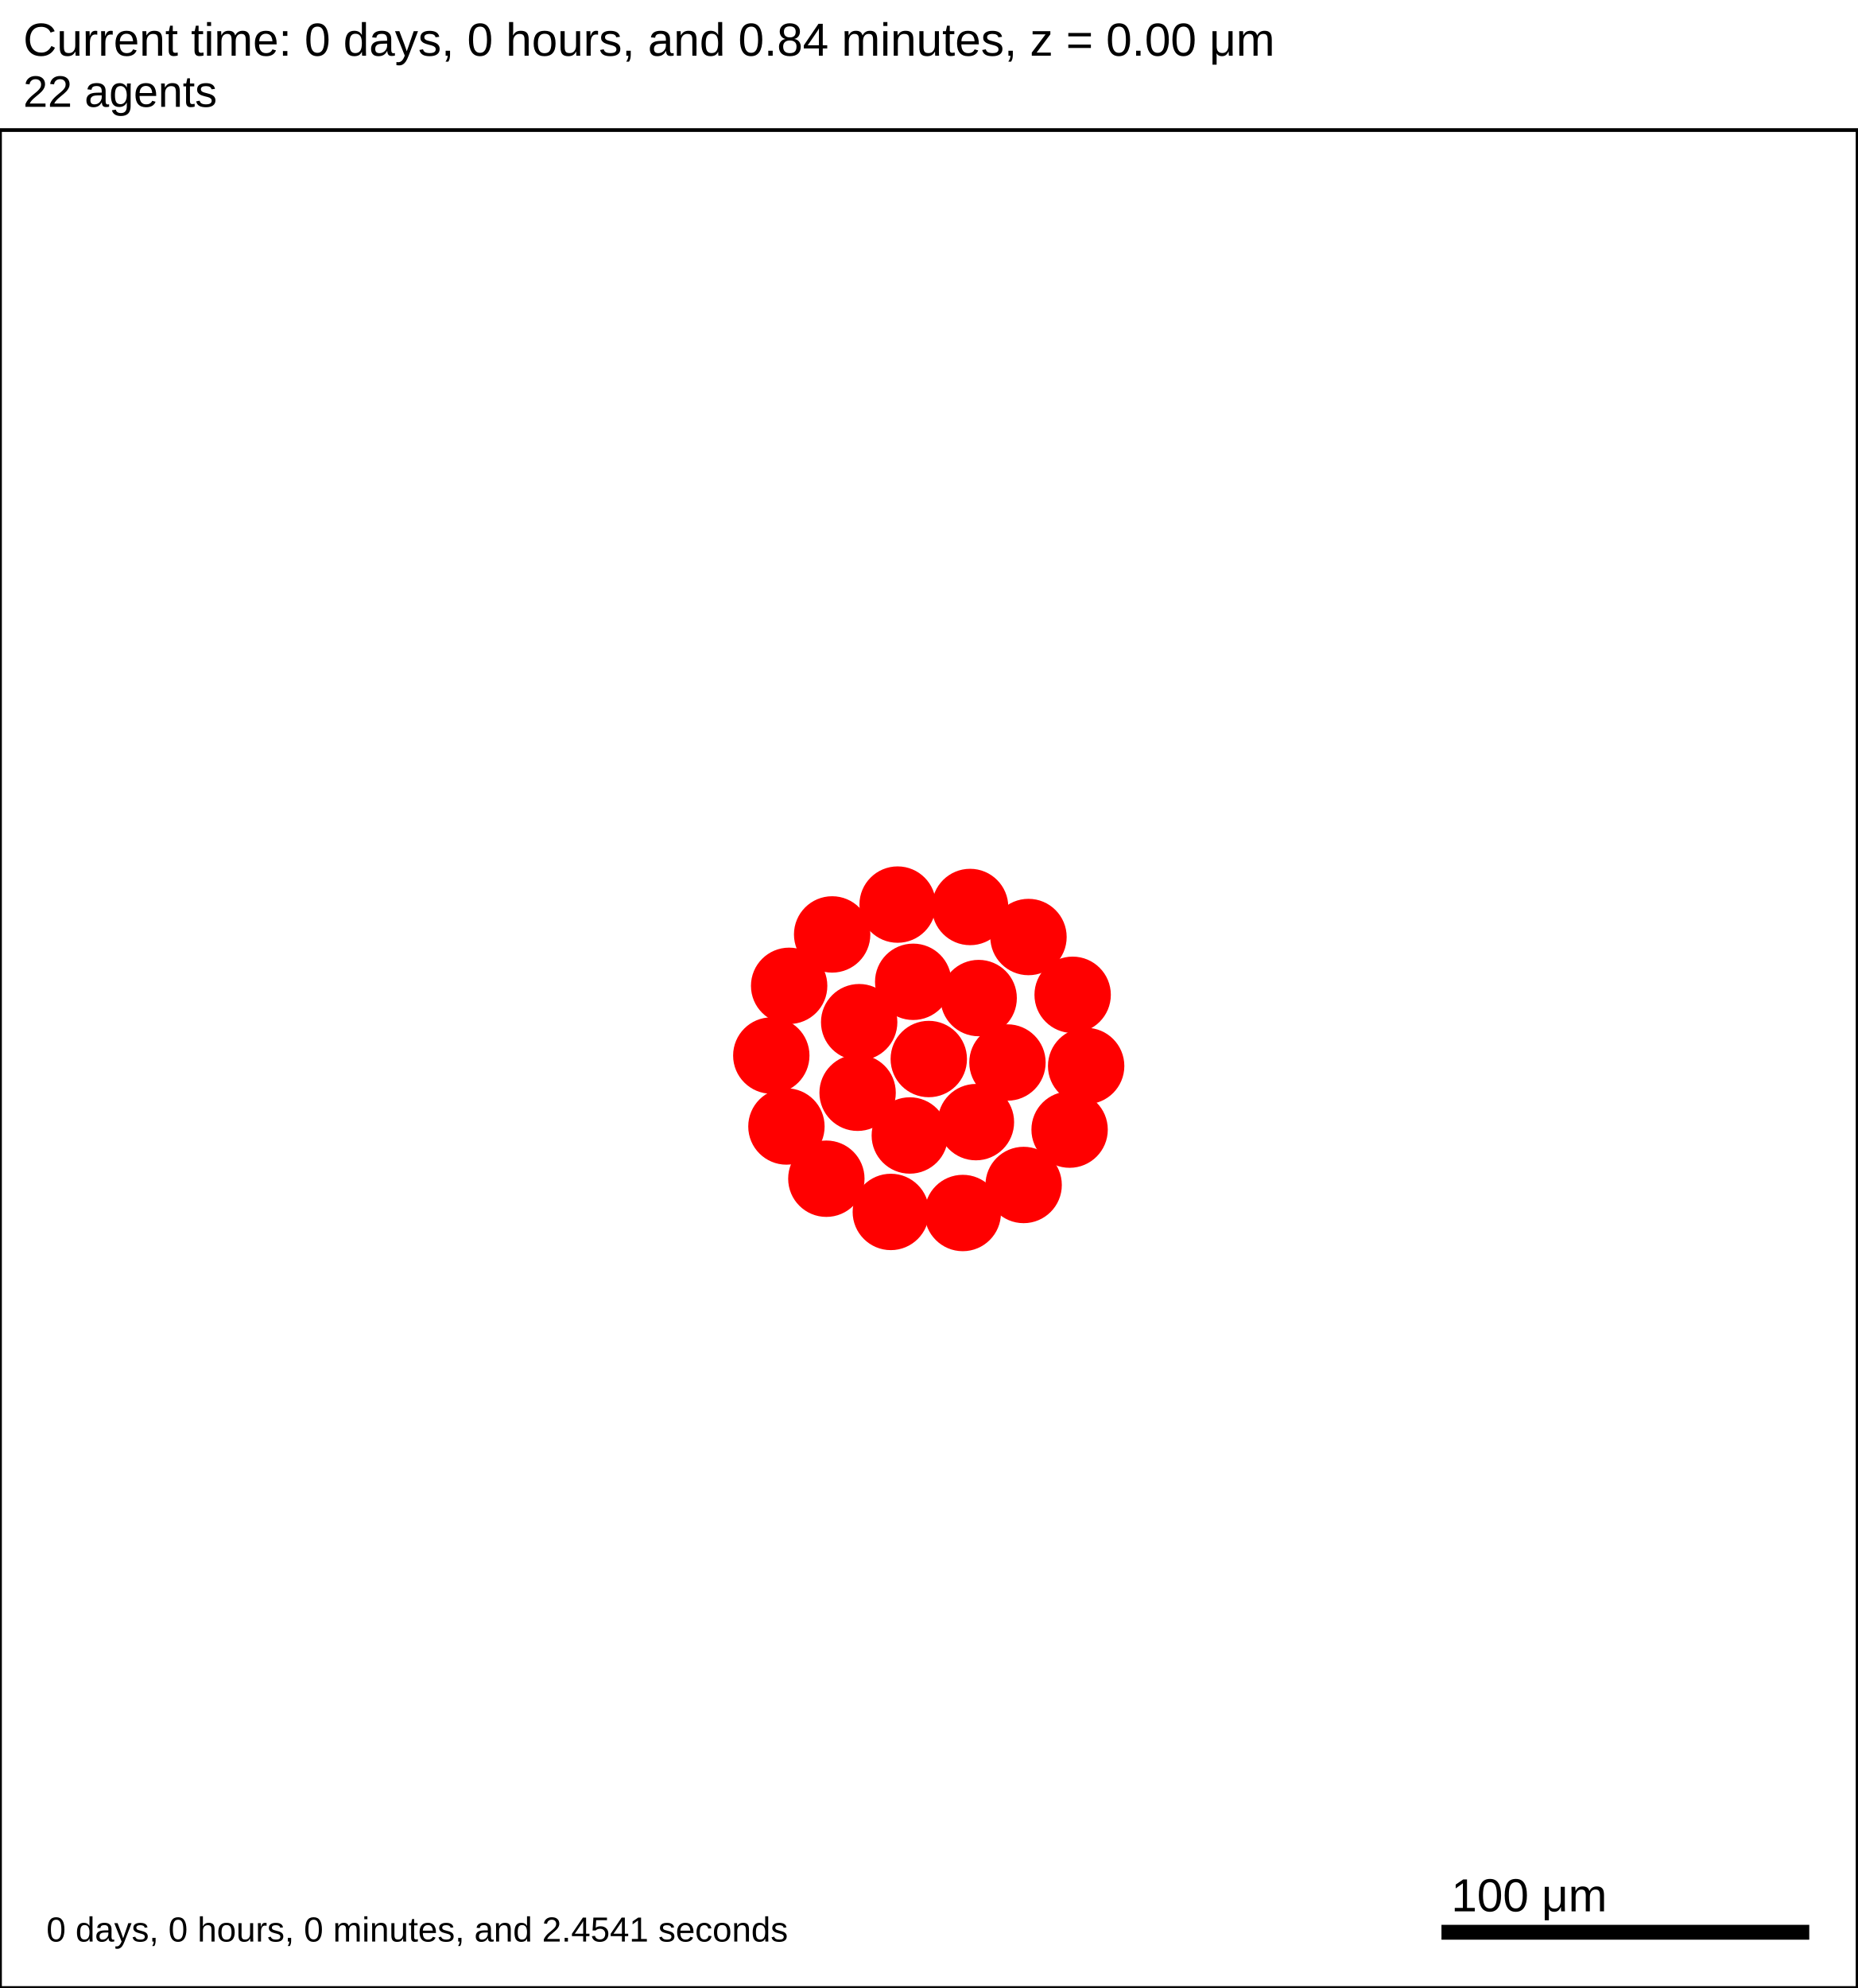
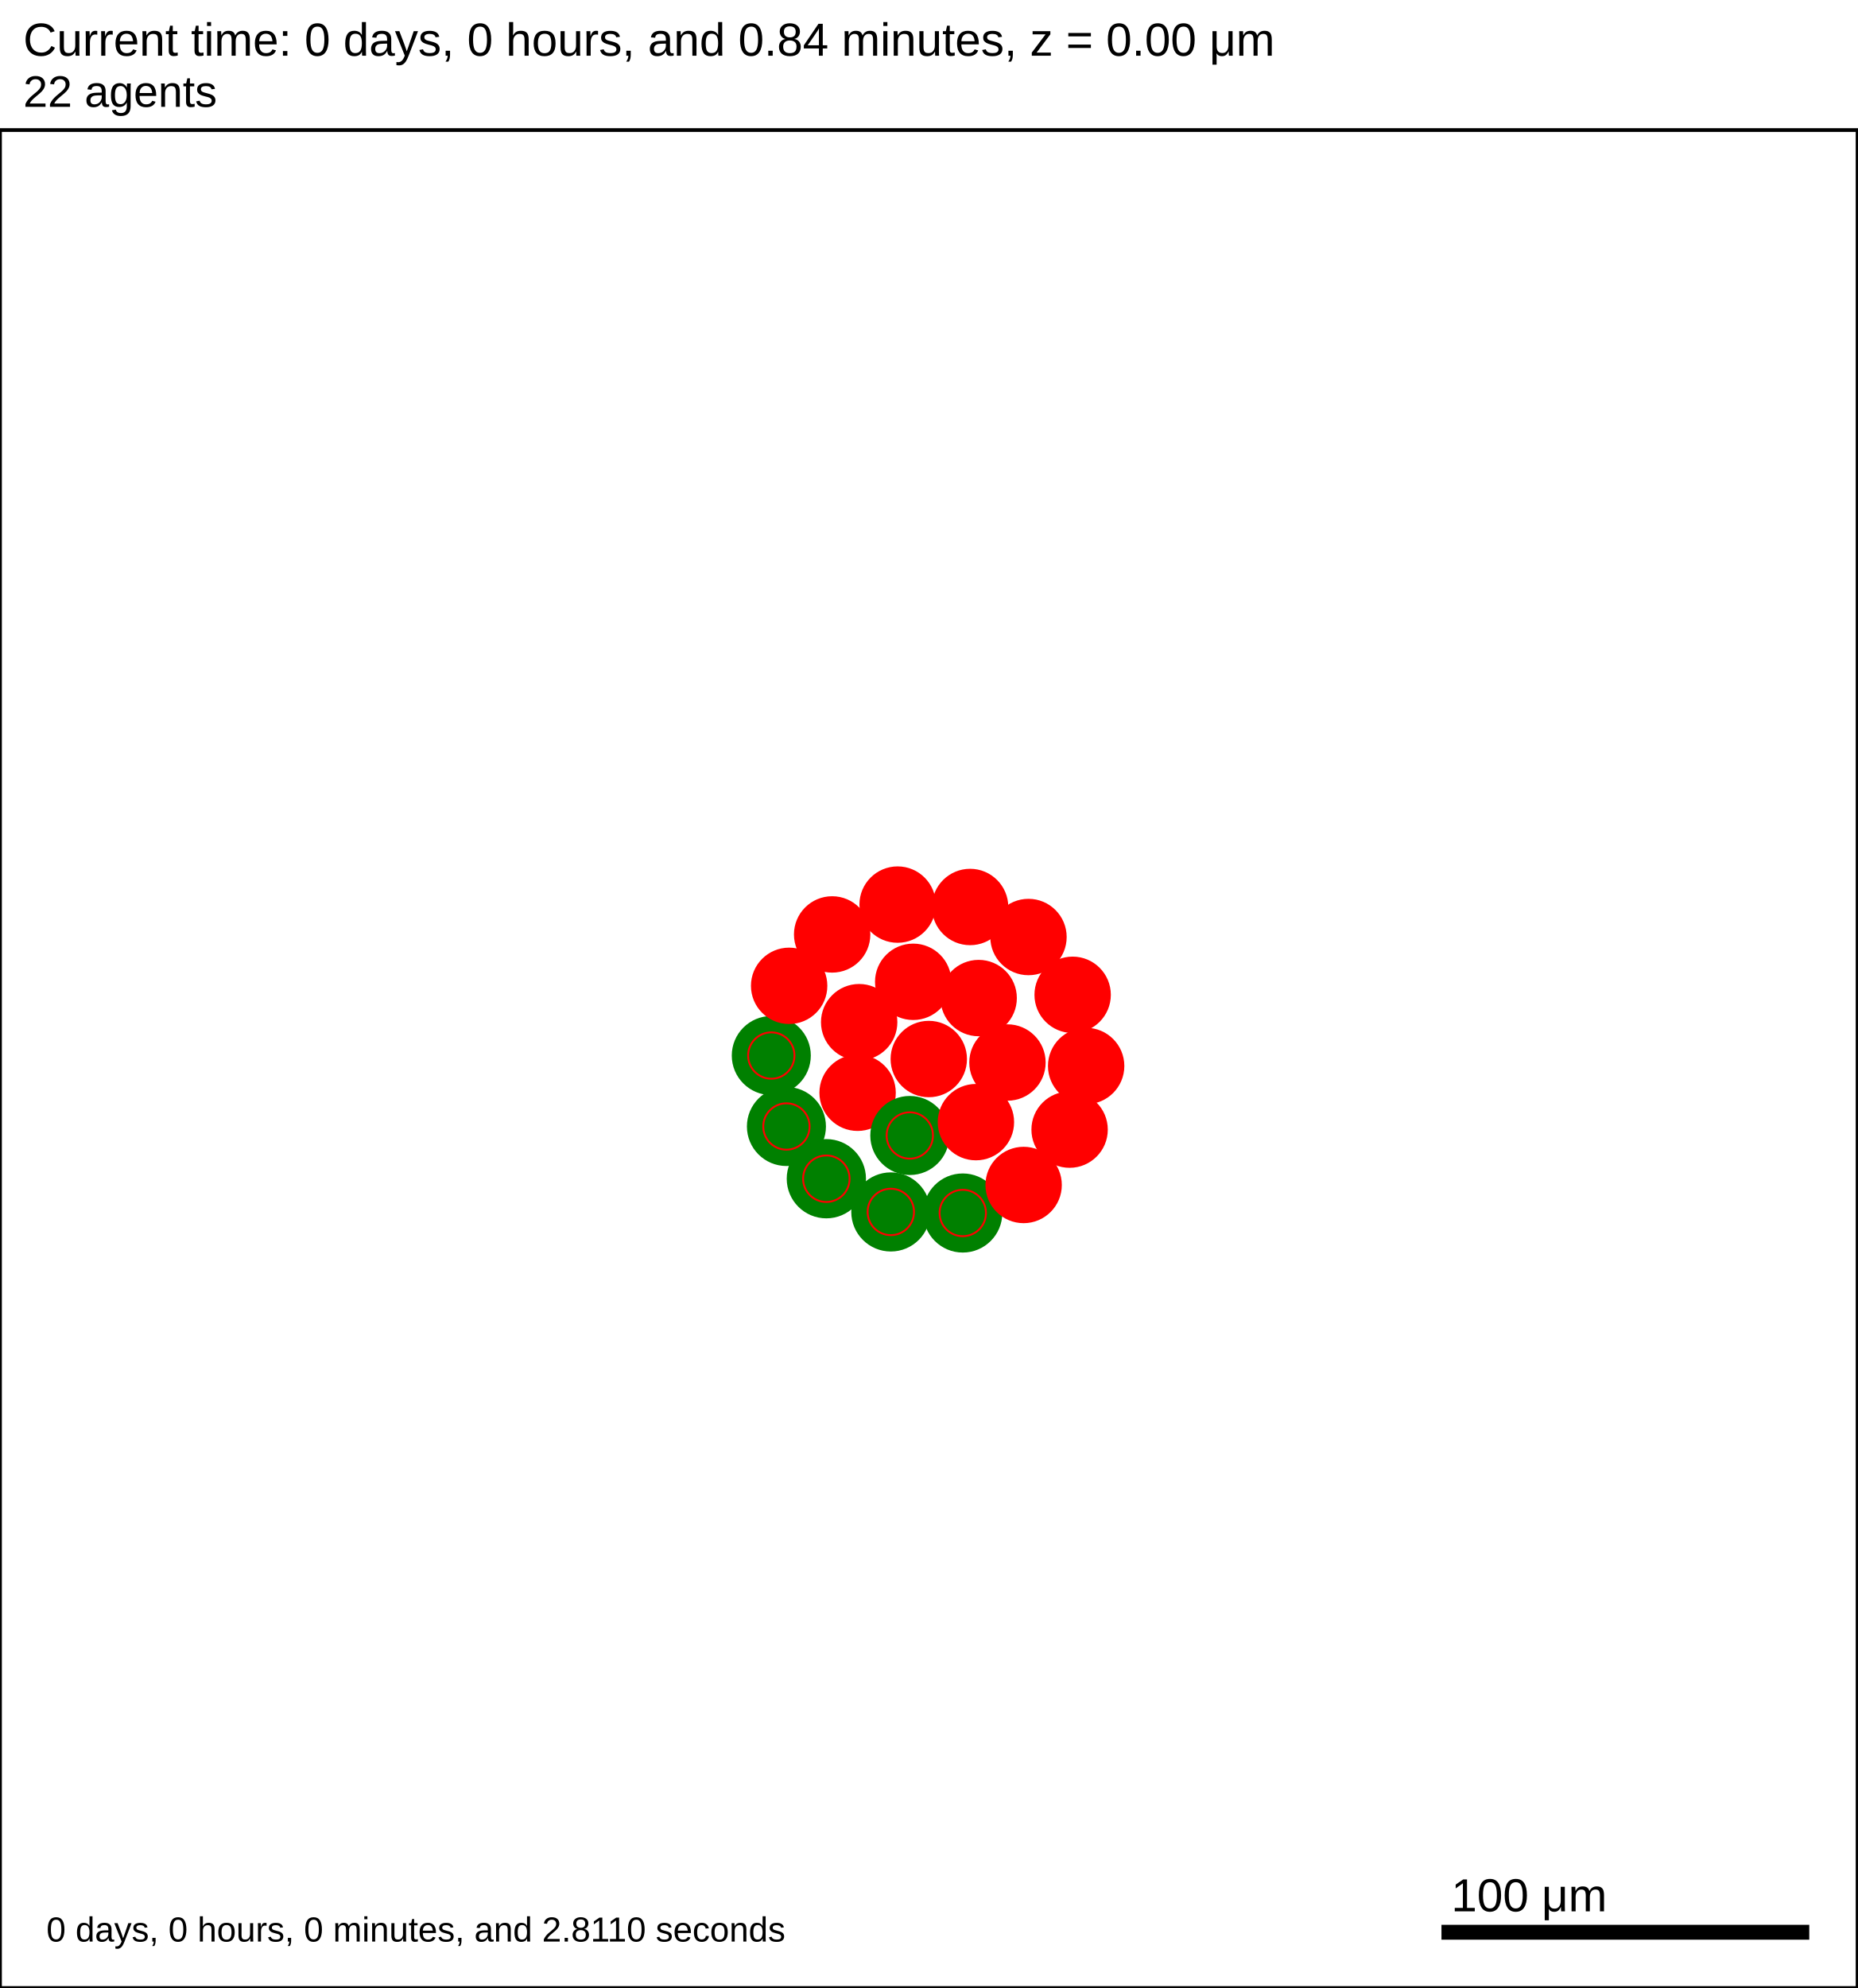
<svg xmlns="http://www.w3.org/2000/svg" version="1.1" width="500" height="535" id="svg2">
  <rect x="0" y="0" width="500" height="535" stroke-width="1" stroke="white" fill="white" />
  <text x="6.25" y="15" font-family="Arial" font-size="12.5" fill="black">
   Current time: 0 days, 0 hours, and 0.84 minutes, z = 0.00 μm
  </text>
  <text x="6.25" y="28.75" font-family="Arial" font-size="11.875" fill="black">
   22 agents
  </text>
  <g id="tissue" transform="translate(0,535) scale(1,-1)">
    <g id="ECM">
  </g>
    <g id="cells">
      <g id="cell0">
        <circle cx="250" cy="250" r="10.029" stroke-width="0.5" stroke="red" fill="red" />
        <circle cx="250" cy="250" r="6.022" stroke-width="0.5" stroke="red" fill="red" />
      </g>
      <g id="cell1">
        <circle cx="230.842" cy="240.923" r="10.029" stroke-width="0.5" stroke="red" fill="red" />
        <circle cx="230.842" cy="240.923" r="6.022" stroke-width="0.5" stroke="red" fill="red" />
      </g>
      <g id="cell2">
        <circle cx="263.426" cy="266.406" r="10.029" stroke-width="0.5" stroke="red" fill="red" />
        <circle cx="263.426" cy="266.406" r="6.022" stroke-width="0.5" stroke="red" fill="red" />
      </g>
      <g id="cell3">
-         <circle cx="244.892" cy="229.425" r="10.029" stroke-width="0.5" stroke="red" fill="red" />
-         <circle cx="244.892" cy="229.425" r="6.022" stroke-width="0.5" stroke="red" fill="red" />
+         <circle cx="244.892" cy="229.425" r="10.387" stroke-width="0.5" stroke="green" fill="green" />
+         <circle cx="244.892" cy="229.425" r="6.237" stroke-width="0.5" stroke="red" fill="green" />
      </g>
      <g id="cell4">
        <circle cx="245.806" cy="270.781" r="10.029" stroke-width="0.5" stroke="red" fill="red" />
        <circle cx="245.806" cy="270.781" r="6.022" stroke-width="0.5" stroke="red" fill="red" />
      </g>
      <g id="cell5">
        <circle cx="262.688" cy="233.016" r="10.029" stroke-width="0.5" stroke="red" fill="red" />
        <circle cx="262.688" cy="233.016" r="6.022" stroke-width="0.5" stroke="red" fill="red" />
      </g>
      <g id="cell6">
        <circle cx="231.262" cy="259.916" r="10.029" stroke-width="0.5" stroke="red" fill="red" />
        <circle cx="231.262" cy="259.916" r="6.022" stroke-width="0.5" stroke="red" fill="red" />
      </g>
      <g id="cell7">
        <circle cx="271.179" cy="249.063" r="10.029" stroke-width="0.5" stroke="red" fill="red" />
        <circle cx="271.179" cy="249.063" r="6.022" stroke-width="0.5" stroke="red" fill="red" />
      </g>
      <g id="cell8">
-         <circle cx="259.149" cy="208.562" r="10.029" stroke-width="0.5" stroke="red" fill="red" />
-         <circle cx="259.149" cy="208.562" r="6.022" stroke-width="0.5" stroke="red" fill="red" />
+         <circle cx="259.149" cy="208.562" r="10.394" stroke-width="0.5" stroke="green" fill="green" />
+         <circle cx="259.149" cy="208.562" r="6.241" stroke-width="0.5" stroke="red" fill="green" />
      </g>
      <g id="cell9">
-         <circle cx="211.683" cy="231.845" r="10.029" stroke-width="0.5" stroke="red" fill="red" />
-         <circle cx="211.683" cy="231.845" r="6.022" stroke-width="0.5" stroke="red" fill="red" />
+         <circle cx="211.683" cy="231.845" r="10.387" stroke-width="0.5" stroke="green" fill="green" />
+         <circle cx="211.683" cy="231.845" r="6.237" stroke-width="0.5" stroke="red" fill="green" />
      </g>
      <g id="cell10">
        <circle cx="223.99" cy="283.531" r="10.029" stroke-width="0.5" stroke="red" fill="red" />
        <circle cx="223.99" cy="283.531" r="6.022" stroke-width="0.5" stroke="red" fill="red" />
      </g>
      <g id="cell11">
        <circle cx="276.837" cy="282.833" r="10.029" stroke-width="0.5" stroke="red" fill="red" />
        <circle cx="276.837" cy="282.833" r="6.022" stroke-width="0.5" stroke="red" fill="red" />
      </g>
      <g id="cell12">
        <circle cx="287.906" cy="231.002" r="10.029" stroke-width="0.5" stroke="red" fill="red" />
        <circle cx="287.906" cy="231.002" r="6.022" stroke-width="0.5" stroke="red" fill="red" />
      </g>
      <g id="cell13">
-         <circle cx="239.783" cy="208.849" r="10.029" stroke-width="0.5" stroke="red" fill="red" />
-         <circle cx="239.783" cy="208.849" r="6.022" stroke-width="0.5" stroke="red" fill="red" />
+         <circle cx="239.783" cy="208.849" r="10.397" stroke-width="0.5" stroke="green" fill="green" />
+         <circle cx="239.783" cy="208.849" r="6.243" stroke-width="0.5" stroke="red" fill="green" />
      </g>
      <g id="cell14">
-         <circle cx="207.61" cy="250.938" r="10.029" stroke-width="0.5" stroke="red" fill="red" />
-         <circle cx="207.61" cy="250.938" r="6.022" stroke-width="0.5" stroke="red" fill="red" />
+         <circle cx="207.61" cy="250.938" r="10.387" stroke-width="0.5" stroke="green" fill="green" />
+         <circle cx="207.61" cy="250.938" r="6.237" stroke-width="0.5" stroke="red" fill="green" />
      </g>
      <g id="cell15">
        <circle cx="241.613" cy="291.562" r="10.029" stroke-width="0.5" stroke="red" fill="red" />
        <circle cx="241.613" cy="291.562" r="6.022" stroke-width="0.5" stroke="red" fill="red" />
      </g>
      <g id="cell16">
        <circle cx="288.725" cy="267.282" r="10.029" stroke-width="0.5" stroke="red" fill="red" />
        <circle cx="288.725" cy="267.282" r="6.022" stroke-width="0.5" stroke="red" fill="red" />
      </g>
      <g id="cell17">
        <circle cx="275.532" cy="216.104" r="10.029" stroke-width="0.5" stroke="red" fill="red" />
        <circle cx="275.532" cy="216.104" r="6.022" stroke-width="0.5" stroke="red" fill="red" />
      </g>
      <g id="cell18">
-         <circle cx="222.428" cy="217.789" r="10.029" stroke-width="0.5" stroke="red" fill="red" />
-         <circle cx="222.428" cy="217.789" r="6.022" stroke-width="0.5" stroke="red" fill="red" />
+         <circle cx="222.428" cy="217.789" r="10.416" stroke-width="0.5" stroke="green" fill="green" />
+         <circle cx="222.428" cy="217.789" r="6.255" stroke-width="0.5" stroke="red" fill="green" />
      </g>
      <g id="cell19">
        <circle cx="212.414" cy="269.7" r="10.029" stroke-width="0.5" stroke="red" fill="red" />
        <circle cx="212.414" cy="269.7" r="6.022" stroke-width="0.5" stroke="red" fill="red" />
      </g>
      <g id="cell20">
        <circle cx="261.124" cy="290.915" r="10.029" stroke-width="0.5" stroke="red" fill="red" />
        <circle cx="261.124" cy="290.915" r="6.022" stroke-width="0.5" stroke="red" fill="red" />
      </g>
      <g id="cell21">
        <circle cx="292.359" cy="248.125" r="10.029" stroke-width="0.5" stroke="red" fill="red" />
        <circle cx="292.359" cy="248.125" r="6.022" stroke-width="0.5" stroke="red" fill="red" />
      </g>
    </g>
  </g>
  <rect x="387.5" y="517.5" width="100" height="5" stroke-width="1" stroke="rgb(255,255,255)" fill="rgb(0,0,0)" />
  <text x="390.625" y="514.375" font-family="Arial" font-size="12.5" fill="black">
   100 μm
  </text>
  <text x="12.5" y="522.5" font-family="Arial" font-size="9.375" fill="black">
-    0 days, 0 hours, 0 minutes, and 2.4541 seconds
+    0 days, 0 hours, 0 minutes, and 2.8110 seconds
  </text>
  <rect x="0" y="35" width="500" height="500" stroke-width="1" stroke="rgb(0,0,0)" fill="none" />
</svg>
